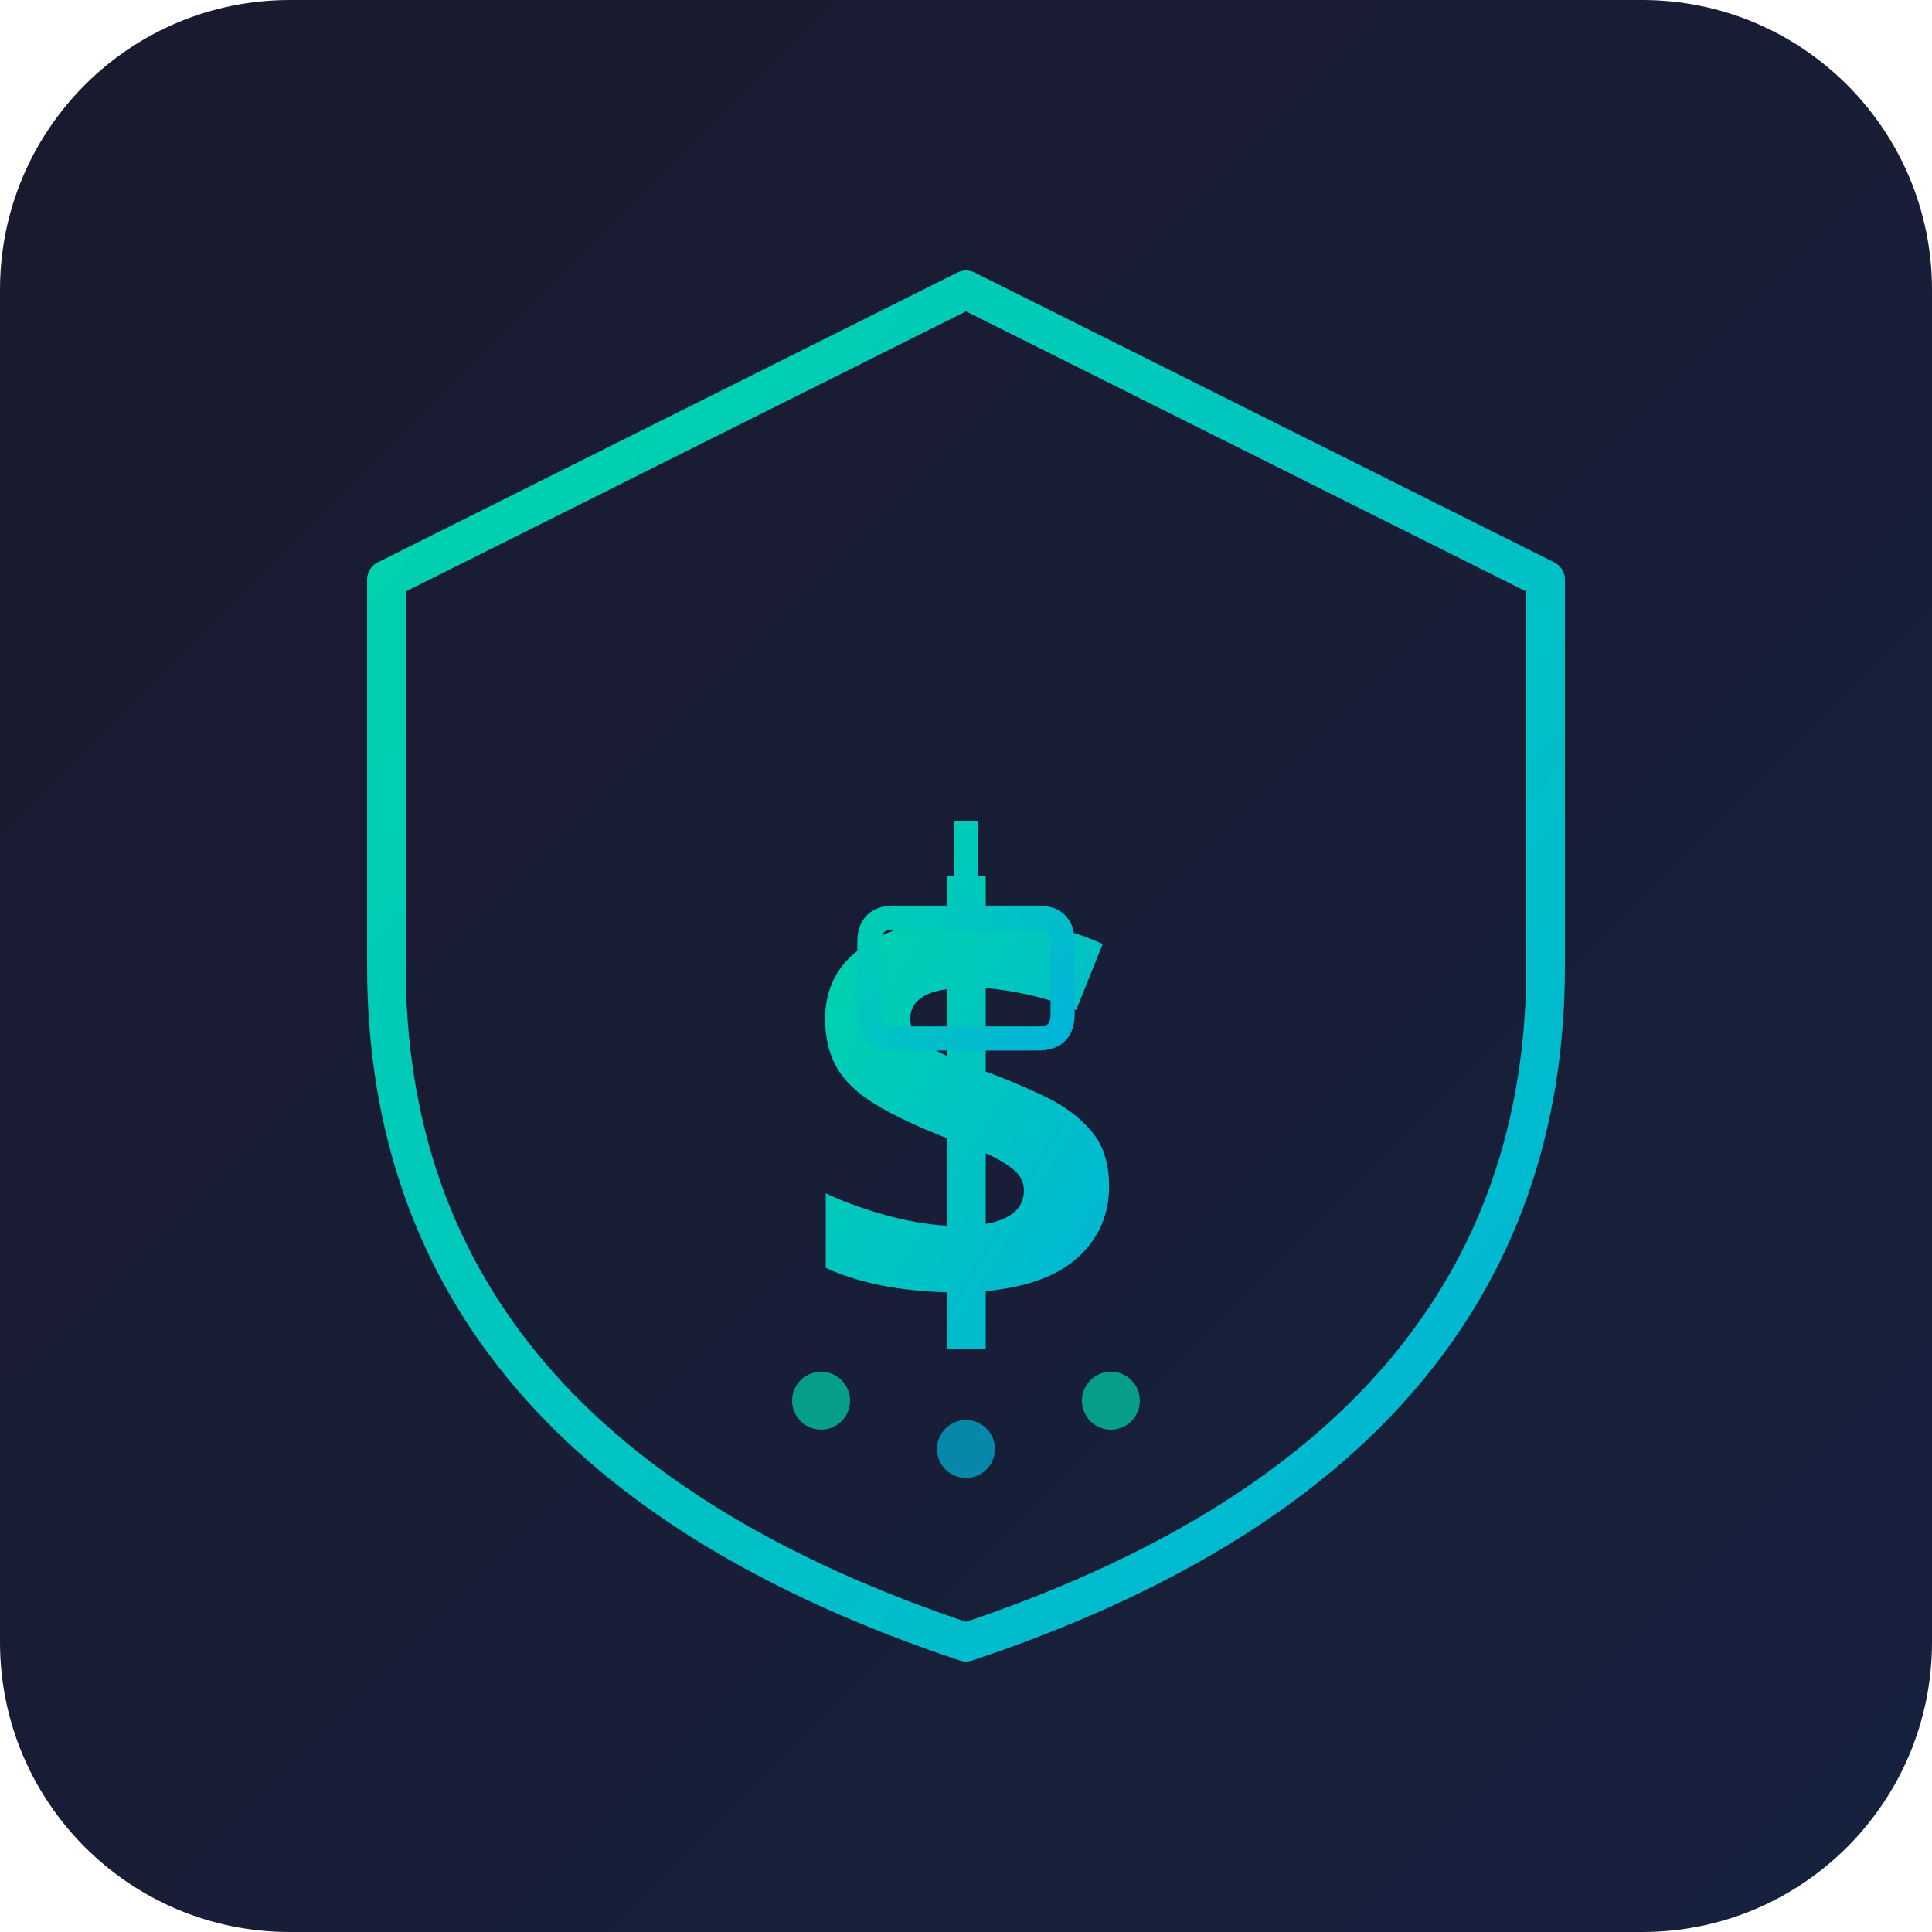
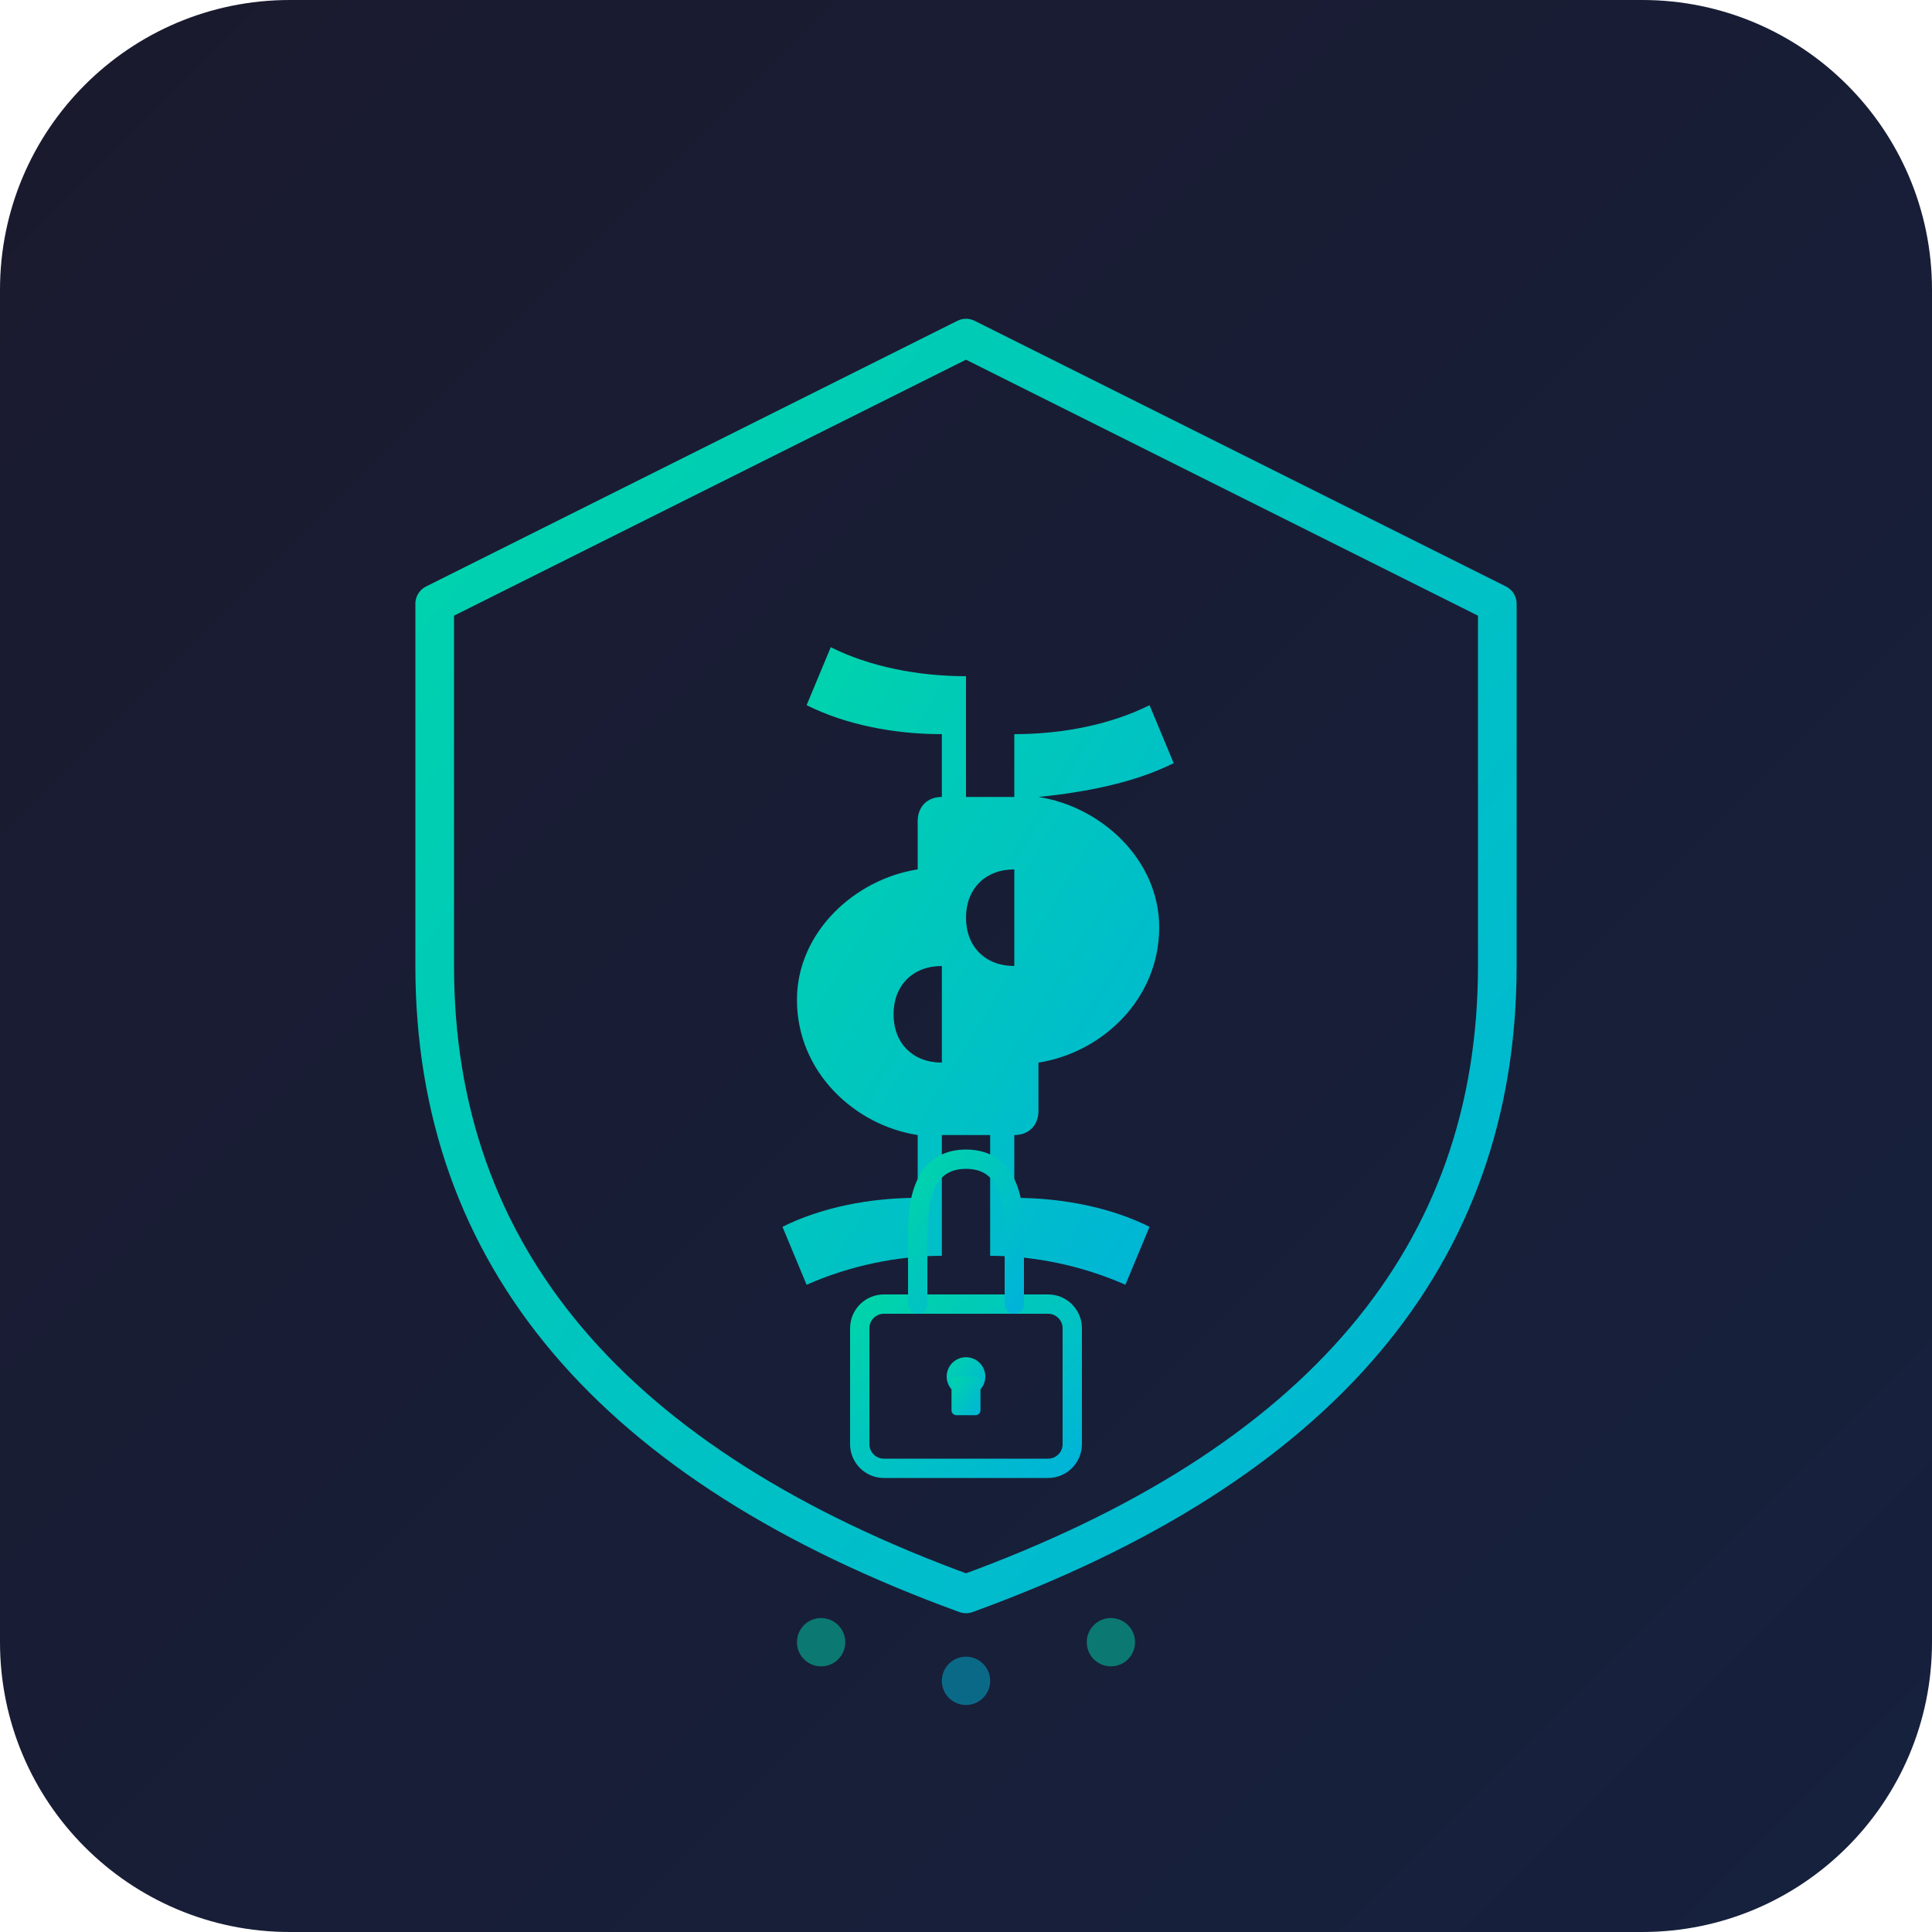
<svg xmlns="http://www.w3.org/2000/svg" viewBox="0 0 400 400" width="400" height="400">
  <defs>
    <linearGradient id="bg" x1="0%" y1="0%" x2="100%" y2="100%">
-       <stop offset="0%" style="stop-color:#1a1a2e" />
-       <stop offset="100%" style="stop-color:#16213e" />
+       <stop offset="0%" stop-color="#1a1a2e" />
+       <stop offset="100%" stop-color="#16213e" />
    </linearGradient>
    <linearGradient id="accent" x1="0%" y1="0%" x2="100%" y2="100%">
-       <stop offset="0%" style="stop-color:#00d4aa" />
-       <stop offset="100%" style="stop-color:#00b4d8" />
+       <stop offset="0%" stop-color="#00d4aa" />
+       <stop offset="100%" stop-color="#00b4d8" />
    </linearGradient>
  </defs>
  <rect width="400" height="400" rx="60" fill="url(#bg)" />
-   <path d="M200 60 L320 120 L320 200 Q320 300 200 340 Q80 300 80 200 L80 120 Z" fill="none" stroke="url(#accent)" stroke-width="8" stroke-linejoin="round" />
-   <text x="200" y="230" text-anchor="middle" dominant-baseline="middle" font-family="system-ui, sans-serif" font-weight="800" font-size="120" fill="url(#accent)">$</text>
-   <path d="M200 170 L200 190 M185 190 L215 190 Q220 190 220 195 L220 210 Q220 215 215 215 L185 215 Q180 215 180 210 L180 195 Q180 190 185 190 Z" fill="none" stroke="url(#accent)" stroke-width="5" stroke-linejoin="round" />
-   <circle cx="170" cy="290" r="6" fill="#00d4aa" opacity="0.7" />
-   <circle cx="200" cy="300" r="6" fill="#00b4d8" opacity="0.7" />
-   <circle cx="230" cy="290" r="6" fill="#00d4aa" opacity="0.7" />
+   <path d="M200 70 L310 125 L310 200 Q310 290 200 330 Q90 290 90 200 L90 125 Z" fill="none" stroke="url(#accent)" stroke-width="8" stroke-linejoin="round" />
+   <path d="M215 155 L215 165 C228 167 240 178 240 192 C240 207 228 218 215 220 L215 230 C215 233 213 235 210 235 L210 248 C220 248 230 250 238 254 L233 266 C224 262 214 260 205 260 L205 235 L195 235 L195 260 C186 260 176 262 167 266 L162 254 C170 250 180 248 190 248 L190 235 C177 233 165 222 165 207 C165 193 177 182 190 180 L190 170 C190 167 192 165 195 165 L195 152 C185 152 175 150 167 146 L172 134 C180 138 190 140 200 140 L200 165 L210 165 L210 152 C220 152 230 150 238 146 L243 158 C235 162 225 164 215 165 Z M210 180 C204 180 200 184 200 190 C200 196 204 200 210 200 L210 180 Z M195 220 L195 200 C189 200 185 204 185 210 C185 216 189 220 195 220 Z" fill="url(#accent)" />
+   <rect x="178" y="270" width="44" height="34" rx="5" fill="none" stroke="url(#accent)" stroke-width="4" />
+   <path d="M190 270 L190 255 Q190 240 200 240 Q210 240 210 255 L210 270" fill="none" stroke="url(#accent)" stroke-width="4" stroke-linecap="round" />
+   <circle cx="200" cy="285" r="4" fill="url(#accent)" />
+   <rect x="197" y="285" width="6" height="8" rx="1" fill="url(#accent)" />
+   <circle cx="170" cy="340" r="5" fill="#00d4aa" opacity="0.5" />
+   <circle cx="200" cy="348" r="5" fill="#00b4d8" opacity="0.5" />
+   <circle cx="230" cy="340" r="5" fill="#00d4aa" opacity="0.5" />
</svg>
